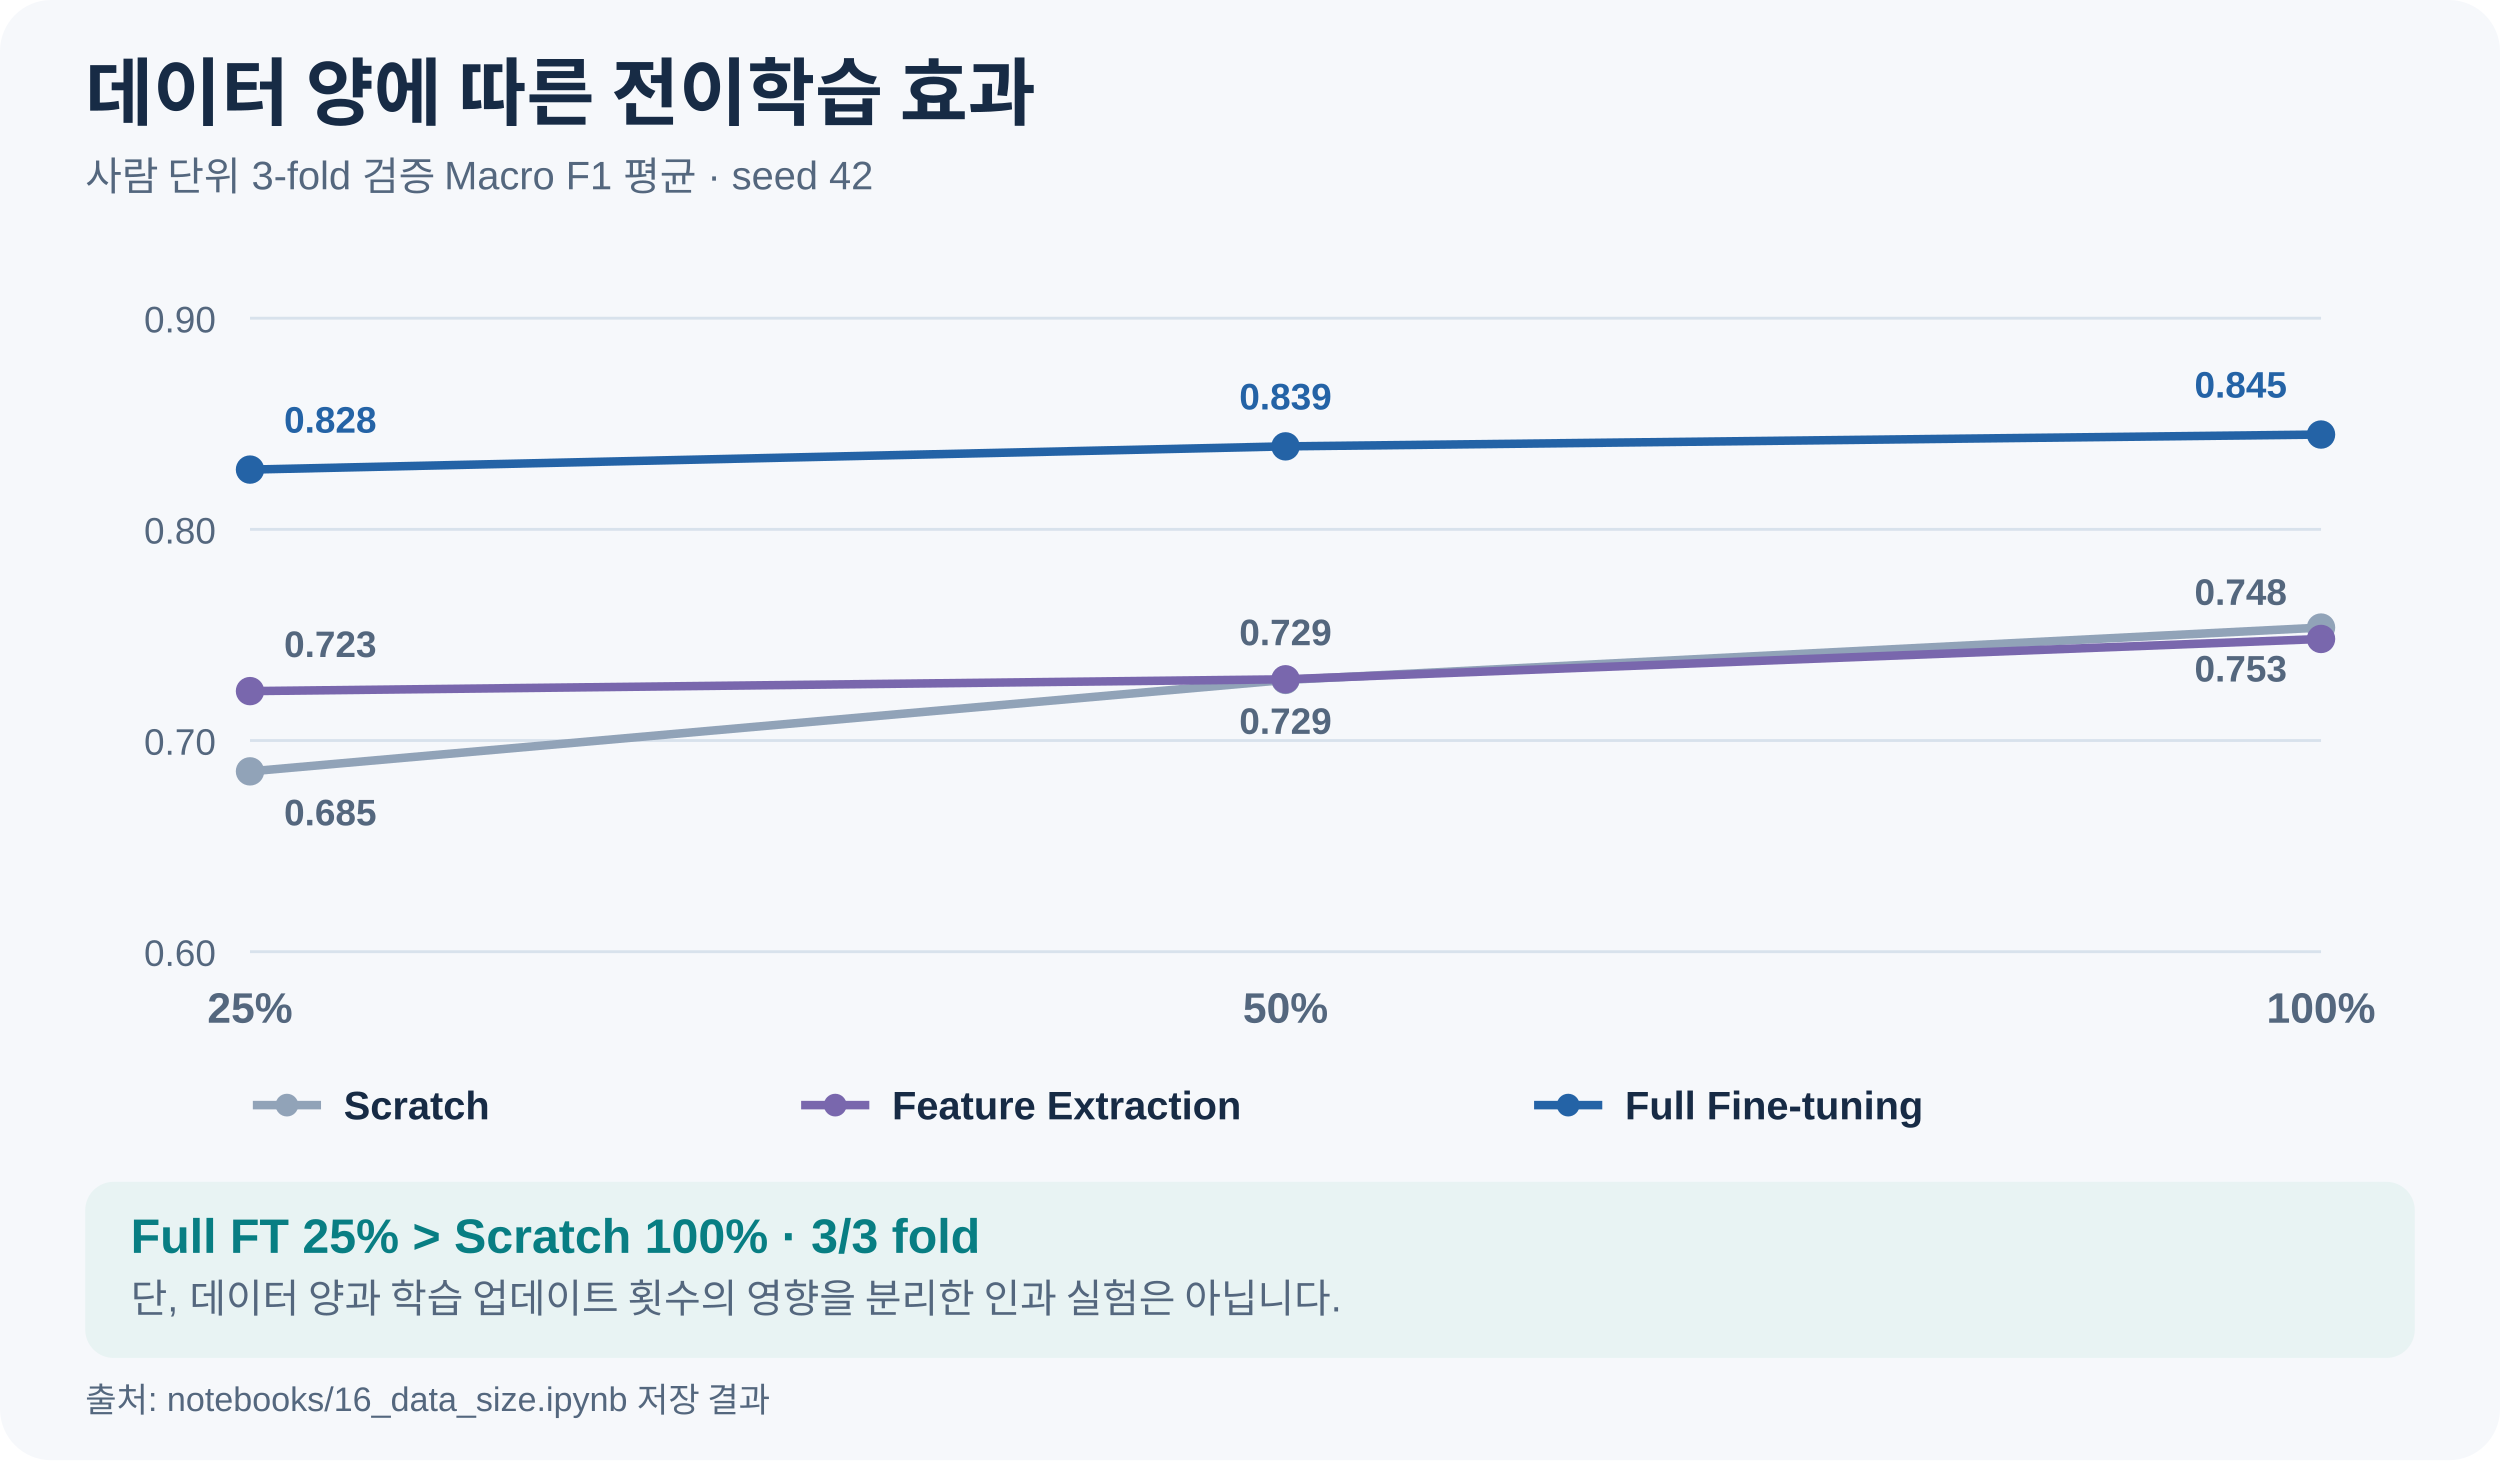
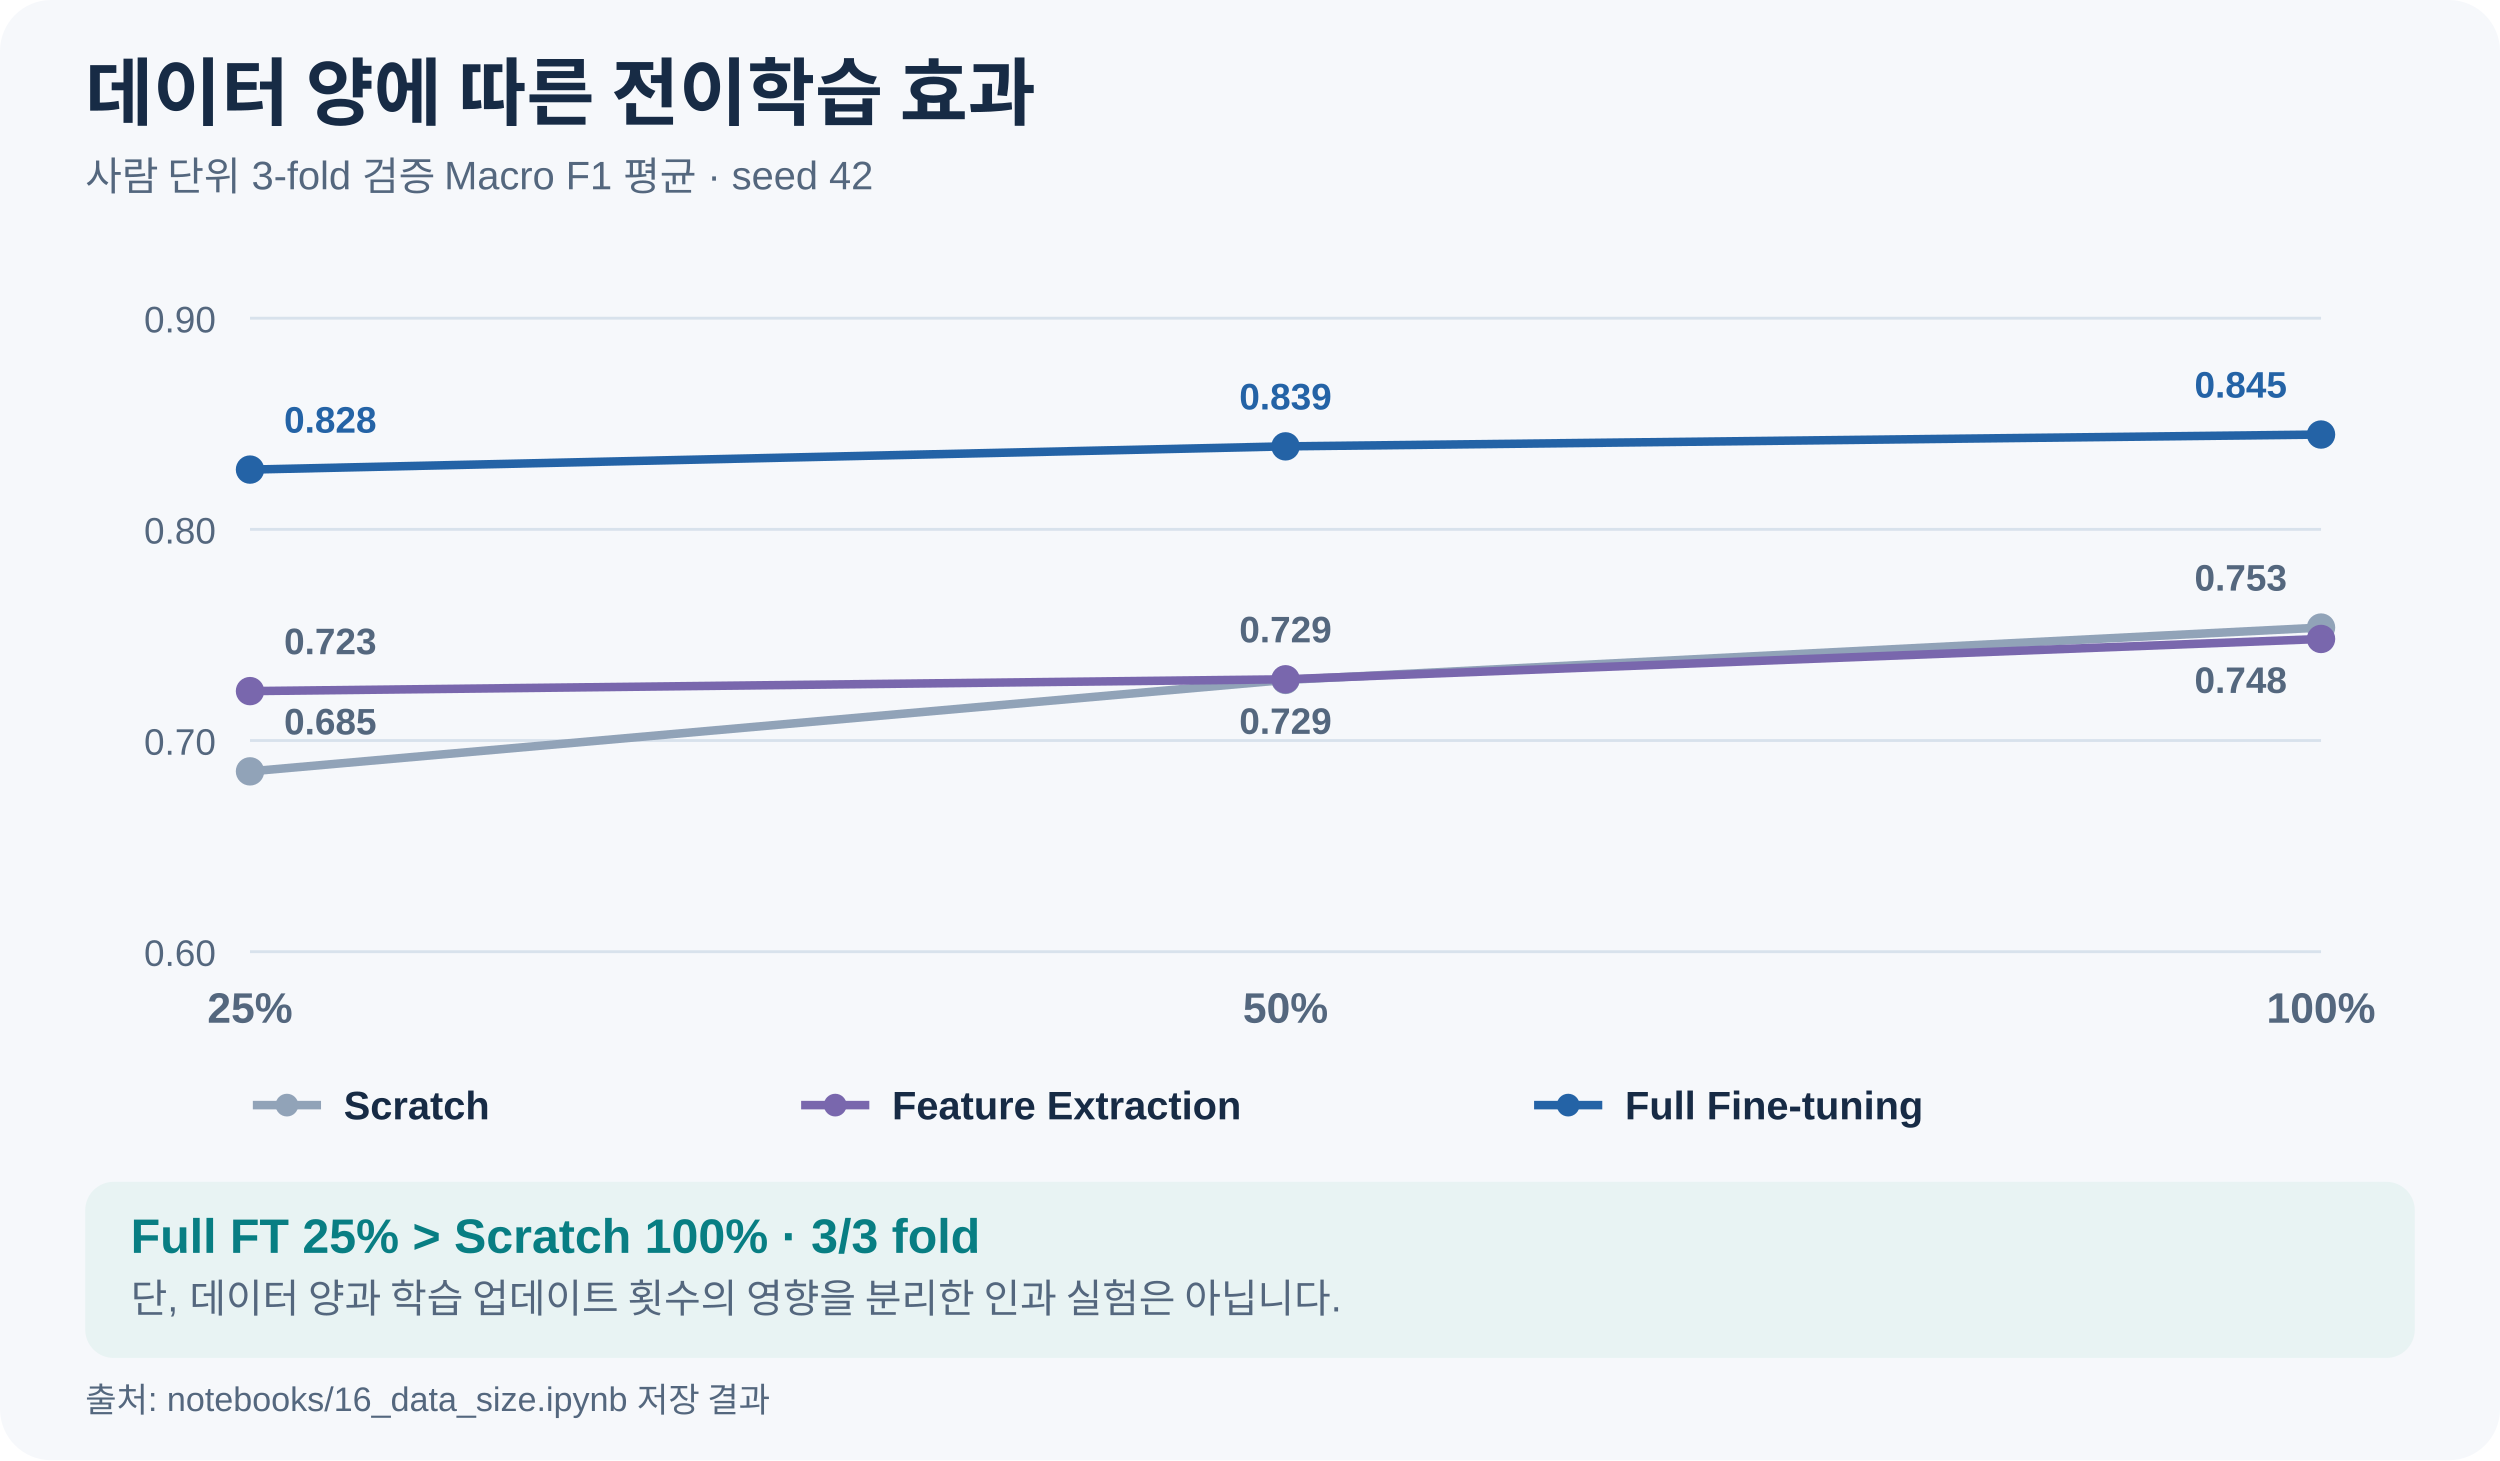
<svg xmlns="http://www.w3.org/2000/svg" width="880" height="514" viewBox="0 0 880 514" role="img" aria-labelledby="title desc">
  <rect width="880" height="514" rx="18" fill="#f6f8fb" />
  <g font-family="Arial, 'Malgun Gothic', 'Apple SD Gothic Neo', 'Noto Sans CJK KR', sans-serif">
    <text x="30" y="42" font-size="26" font-weight="700" fill="#172b45" text-anchor="start">데이터 양에 따른 전이학습 효과</text>
    <text x="30" y="67" font-size="14" font-weight="400" fill="#54677e" text-anchor="start">사람 단위 3-fold 검증 Macro F1 평균 · seed 42</text>
    <line x1="88" y1="335" x2="817" y2="335" stroke="#d8e2ec" stroke-width="1" />
    <text x="76" y="340" font-size="13" font-weight="400" fill="#54677e" text-anchor="end">0.60</text>
    <line x1="88" y1="260.667" x2="817" y2="260.667" stroke="#d8e2ec" stroke-width="1" />
    <text x="76" y="265.667" font-size="13" font-weight="400" fill="#54677e" text-anchor="end">0.70</text>
    <line x1="88" y1="186.333" x2="817" y2="186.333" stroke="#d8e2ec" stroke-width="1" />
    <text x="76" y="191.333" font-size="13" font-weight="400" fill="#54677e" text-anchor="end">0.80</text>
    <line x1="88" y1="112" x2="817" y2="112" stroke="#d8e2ec" stroke-width="1" />
    <text x="76" y="117" font-size="13" font-weight="400" fill="#54677e" text-anchor="end">0.90</text>
    <text x="88" y="360" font-size="15" font-weight="700" fill="#54677e" text-anchor="middle">25%</text>
    <text x="452.5" y="360" font-size="15" font-weight="700" fill="#54677e" text-anchor="middle">50%</text>
    <text x="817" y="360" font-size="15" font-weight="700" fill="#54677e" text-anchor="middle">100%</text>
    <polyline points="88,271.519 452.5,239.333 817,220.898" stroke="#91a3b8" stroke-width="3" fill="none" />
    <circle cx="88" cy="271.519" r="5" fill="#91a3b8" />
-     <text x="100" y="290.519" font-size="13" font-weight="700" fill="#54677e" text-anchor="start">0.685</text>
+     <text x="100" y="258.519" font-size="13" font-weight="700" fill="#54677e" text-anchor="start">0.685</text>
    <circle cx="452.5" cy="239.333" r="5" fill="#91a3b8" />
    <text x="452.5" y="258.333" font-size="13" font-weight="700" fill="#54677e" text-anchor="middle">0.729</text>
    <circle cx="817" cy="220.898" r="5" fill="#91a3b8" />
-     <text x="805" y="239.898" font-size="13" font-weight="700" fill="#54677e" text-anchor="end">0.753</text>
+     <text x="805" y="207.898" font-size="13" font-weight="700" fill="#54677e" text-anchor="end">0.753</text>
    <polyline points="88,243.273 452.5,239.11 817,224.912" stroke="#7967ad" stroke-width="3" fill="none" />
    <circle cx="88" cy="243.273" r="5" fill="#7967ad" />
-     <text x="100" y="231.273" font-size="13" font-weight="700" fill="#54677e" text-anchor="start">0.723</text>
+     <text x="100" y="230.273" font-size="13" font-weight="700" fill="#54677e" text-anchor="start">0.723</text>
    <circle cx="452.5" cy="239.11" r="5" fill="#7967ad" />
-     <text x="452.5" y="227.11" font-size="13" font-weight="700" fill="#54677e" text-anchor="middle">0.729</text>
+     <text x="452.5" y="226.11" font-size="13" font-weight="700" fill="#54677e" text-anchor="middle">0.729</text>
    <circle cx="817" cy="224.912" r="5" fill="#7967ad" />
-     <text x="805" y="212.912" font-size="13" font-weight="700" fill="#54677e" text-anchor="end">0.748</text>
+     <text x="805" y="243.912" font-size="13" font-weight="700" fill="#54677e" text-anchor="end">0.748</text>
    <polyline points="88,165.297 452.5,157.12 817,152.958" stroke="#2463a6" stroke-width="3" fill="none" />
    <circle cx="88" cy="165.297" r="5" fill="#2463a6" />
    <text x="100" y="152.297" font-size="13" font-weight="700" fill="#2463a6" text-anchor="start">0.828</text>
    <circle cx="452.5" cy="157.12" r="5" fill="#2463a6" />
    <text x="452.5" y="144.12" font-size="13" font-weight="700" fill="#2463a6" text-anchor="middle">0.839</text>
    <circle cx="817" cy="152.958" r="5" fill="#2463a6" />
    <text x="805" y="139.958" font-size="13" font-weight="700" fill="#2463a6" text-anchor="end">0.845</text>
    <line x1="89" y1="389" x2="113" y2="389" stroke="#91a3b8" stroke-width="3" />
    <circle cx="101" cy="389" r="4" fill="#91a3b8" />
    <text x="121" y="394" font-size="14" font-weight="600" fill="#172b45" text-anchor="start">Scratch</text>
    <line x1="282" y1="389" x2="306" y2="389" stroke="#7967ad" stroke-width="3" />
    <circle cx="294" cy="389" r="4" fill="#7967ad" />
    <text x="314" y="394" font-size="14" font-weight="600" fill="#172b45" text-anchor="start">Feature Extraction</text>
    <line x1="540" y1="389" x2="564" y2="389" stroke="#2463a6" stroke-width="3" />
    <circle cx="552" cy="389" r="4" fill="#2463a6" />
    <text x="572" y="394" font-size="14" font-weight="600" fill="#172b45" text-anchor="start">Full Fine-tuning</text>
    <rect x="30" y="416" width="820" height="62" rx="10" fill="#e8f3f3" stroke="none" />
    <text x="46" y="441" font-size="17" font-weight="700" fill="#087e83" text-anchor="start">Full FT 25% &gt; Scratch 100% · 3/3 fold</text>
    <text x="46" y="462" font-size="14" font-weight="400" fill="#54677e" text-anchor="start">단, 데이터 양과 학습 업데이트 횟수의 영향을 분리한 인과 실험은 아닙니다.</text>
    <text x="30" y="497" font-size="12" font-weight="400" fill="#54677e" text-anchor="start">출처: notebooks/16_data_size.ipynb 저장 결과</text>
  </g>
</svg>
